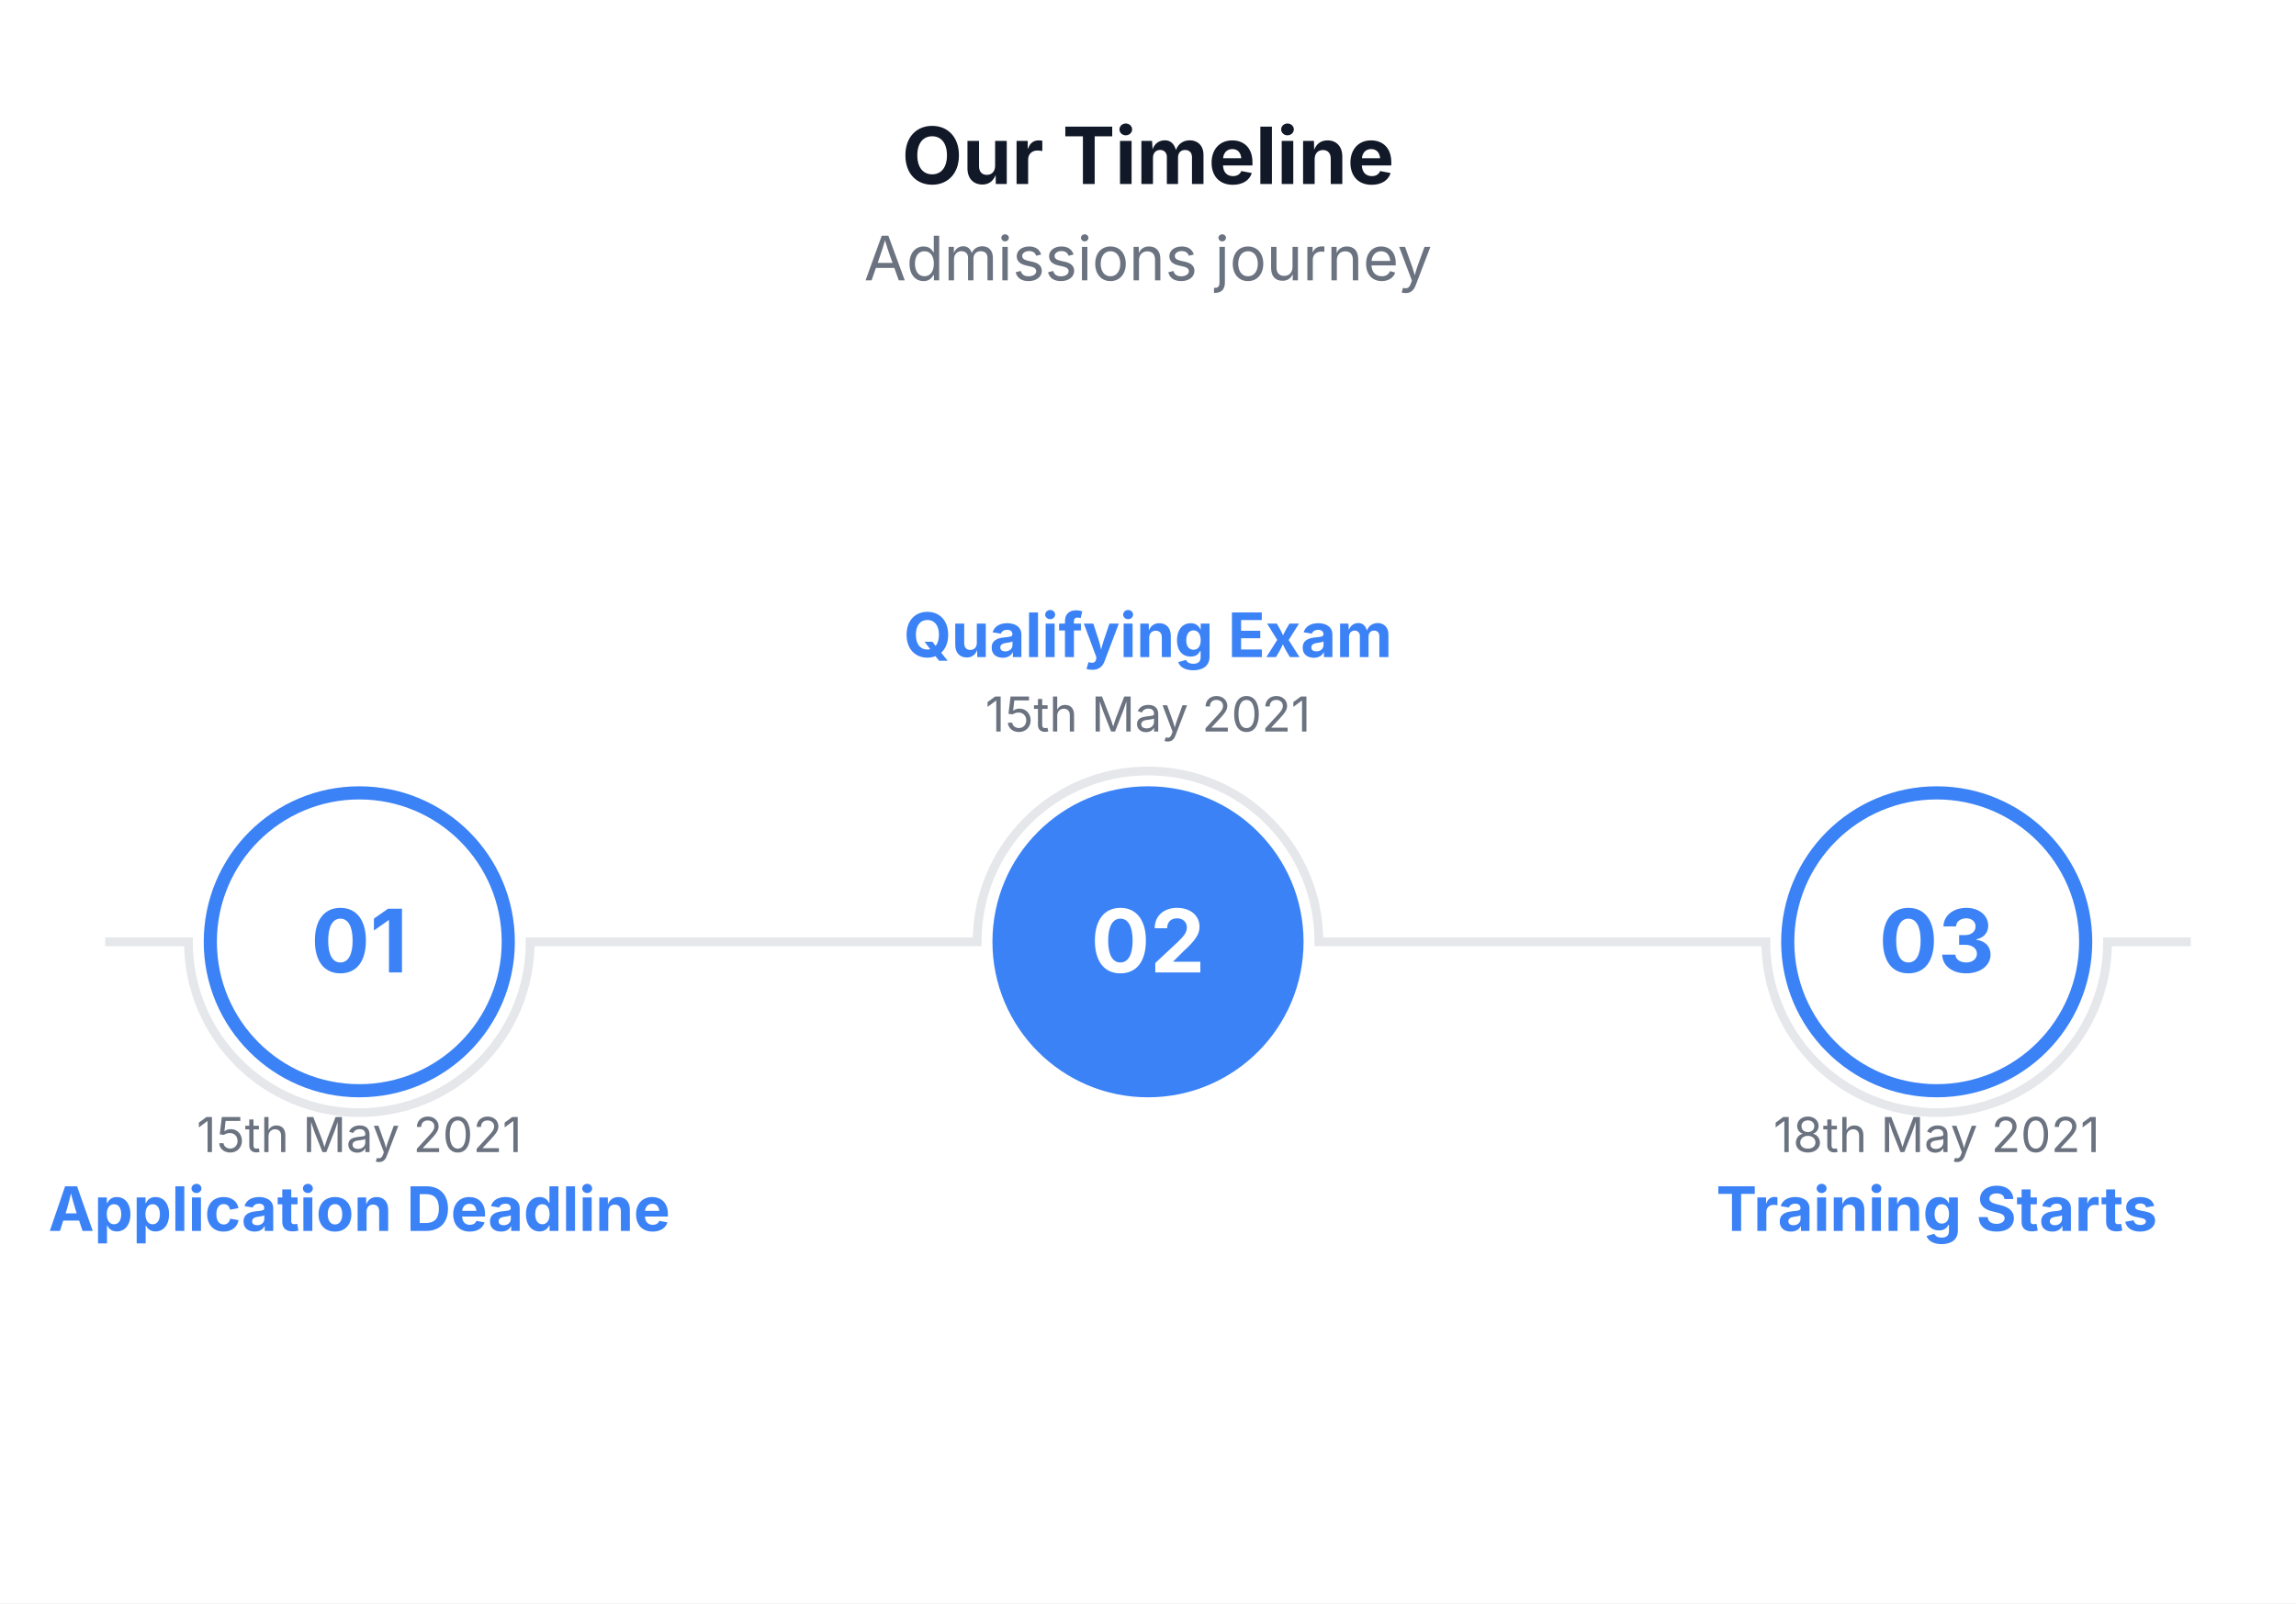
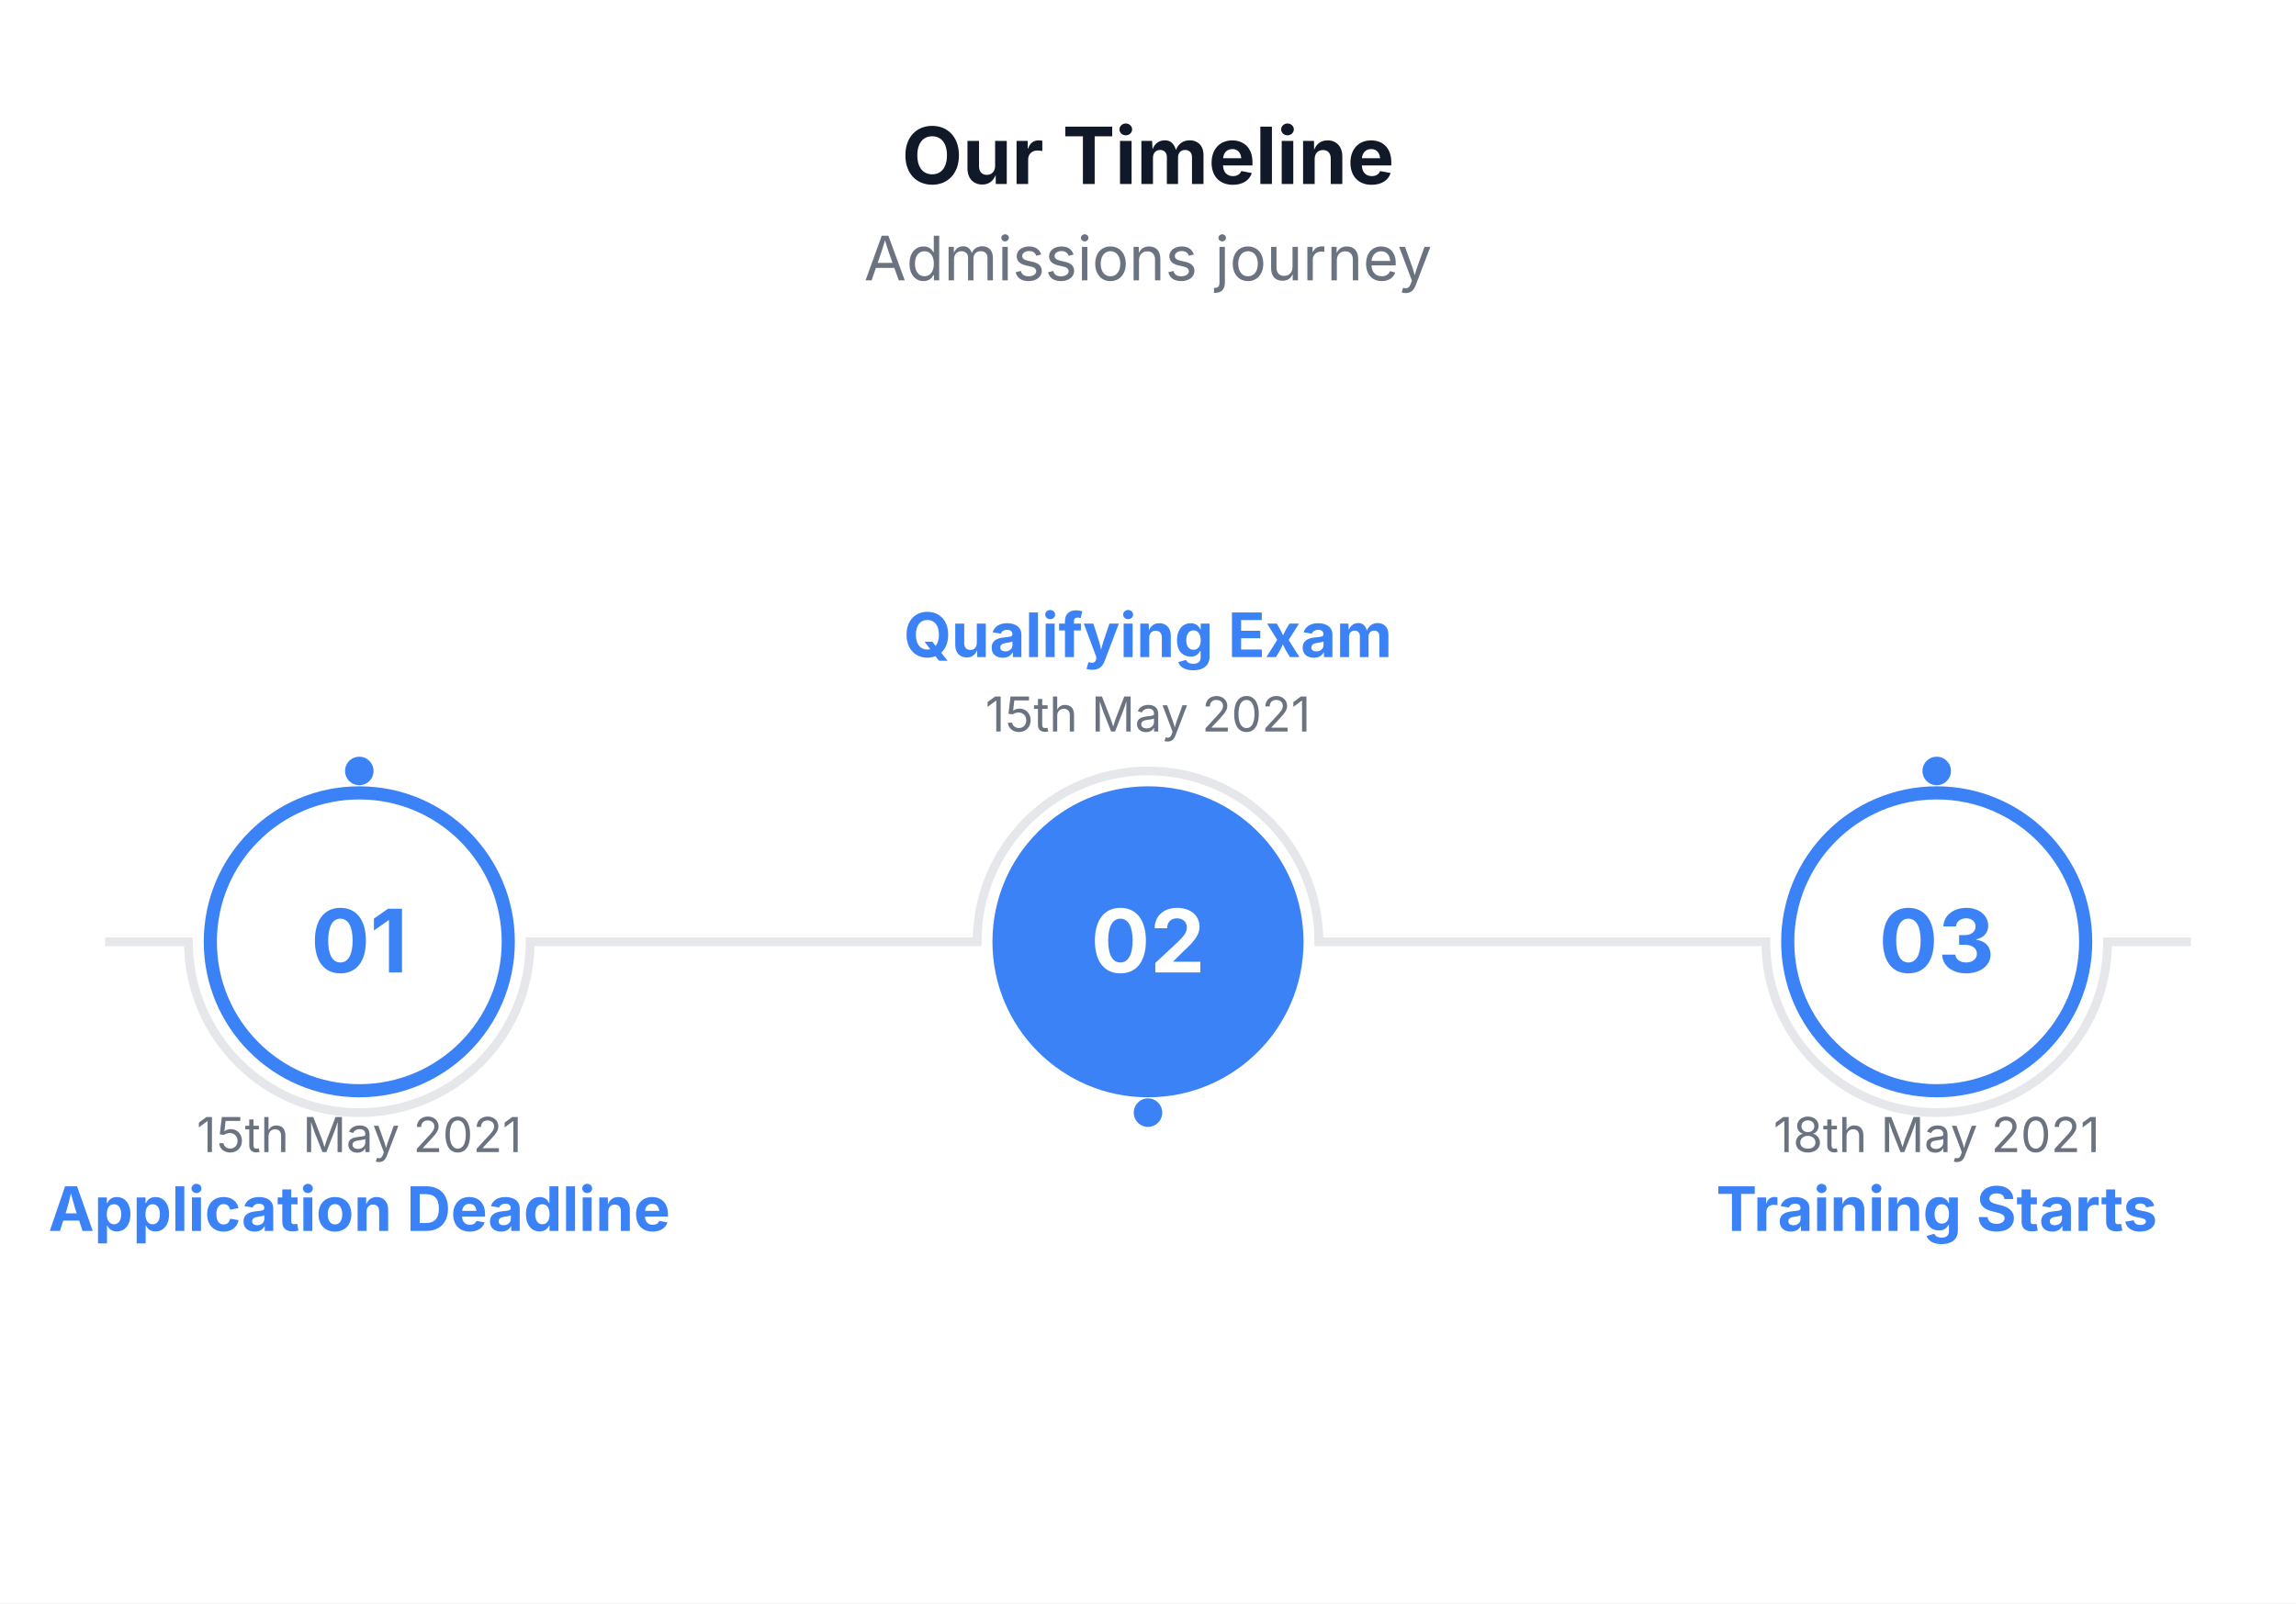
<svg xmlns="http://www.w3.org/2000/svg" viewBox="0 0 524 366" width="524" height="366">
  <rect width="100%" height="100%" fill="#FFFFFF" />
  <text x="262" y="42" font-size="18" font-family="Inter, system-ui, -apple-system, sans-serif" fill="#111827" text-anchor="middle" font-weight="bold">Our Timeline</text>
  <text x="262" y="64" font-size="14" font-family="Inter, system-ui, -apple-system, sans-serif" fill="#6B7280" text-anchor="middle">Admissions journey</text>
  <path d="M 24 215 L 43 215 A 39 39 0 0 0 121 215 L 223 215 A 39 39 0 0 1 301 215 L 403 215 A 39 39 0 0 0 481 215 L 500 215" stroke="#E5E7EB" stroke-width="2" fill="none" />
+   <circle cx="82" cy="176" r="4" fill="#3B82F6" stroke="#FFFFFF" stroke-width="1.5" />
+   <circle cx="262" cy="254" r="4" fill="#3B82F6" stroke="#FFFFFF" stroke-width="1.5" />
+   <circle cx="442" cy="176" r="4" fill="#3B82F6" stroke="#FFFFFF" stroke-width="1.5" />
  <circle cx="82" cy="215" r="34" fill="#FFFFFF" stroke="#3B82F6" stroke-width="3" />
  <text x="82" y="222" font-size="20" font-family="Inter, system-ui, -apple-system, sans-serif" fill="#3B82F6" text-anchor="middle" font-weight="bold">01</text>
  <text x="82" y="263" font-size="11" font-family="Inter, system-ui, -apple-system, sans-serif" fill="#6B7280" text-anchor="middle">15th May 2021</text>
  <text x="82" y="281" font-size="14" font-family="Inter, system-ui, -apple-system, sans-serif" fill="#3B82F6" text-anchor="middle" font-weight="bold">Application Deadline</text>
  <circle cx="262" cy="215" r="34" fill="#3B82F6" stroke="#3B82F6" stroke-width="3" />
  <text x="262" y="222" font-size="20" font-family="Inter, system-ui, -apple-system, sans-serif" fill="#FFFFFF" text-anchor="middle" font-weight="bold">02</text>
  <text x="262" y="167" font-size="11" font-family="Inter, system-ui, -apple-system, sans-serif" fill="#6B7280" text-anchor="middle">15th May 2021</text>
  <text x="262" y="150" font-size="14" font-family="Inter, system-ui, -apple-system, sans-serif" fill="#3B82F6" text-anchor="middle" font-weight="bold">Qualifying Exam</text>
  <circle cx="442" cy="215" r="34" fill="#FFFFFF" stroke="#3B82F6" stroke-width="3" />
  <text x="442" y="222" font-size="20" font-family="Inter, system-ui, -apple-system, sans-serif" fill="#3B82F6" text-anchor="middle" font-weight="bold">03</text>
  <text x="442" y="263" font-size="11" font-family="Inter, system-ui, -apple-system, sans-serif" fill="#6B7280" text-anchor="middle">18th May 2021</text>
  <text x="442" y="281" font-size="14" font-family="Inter, system-ui, -apple-system, sans-serif" fill="#3B82F6" text-anchor="middle" font-weight="bold">Training Starts</text>
</svg>
